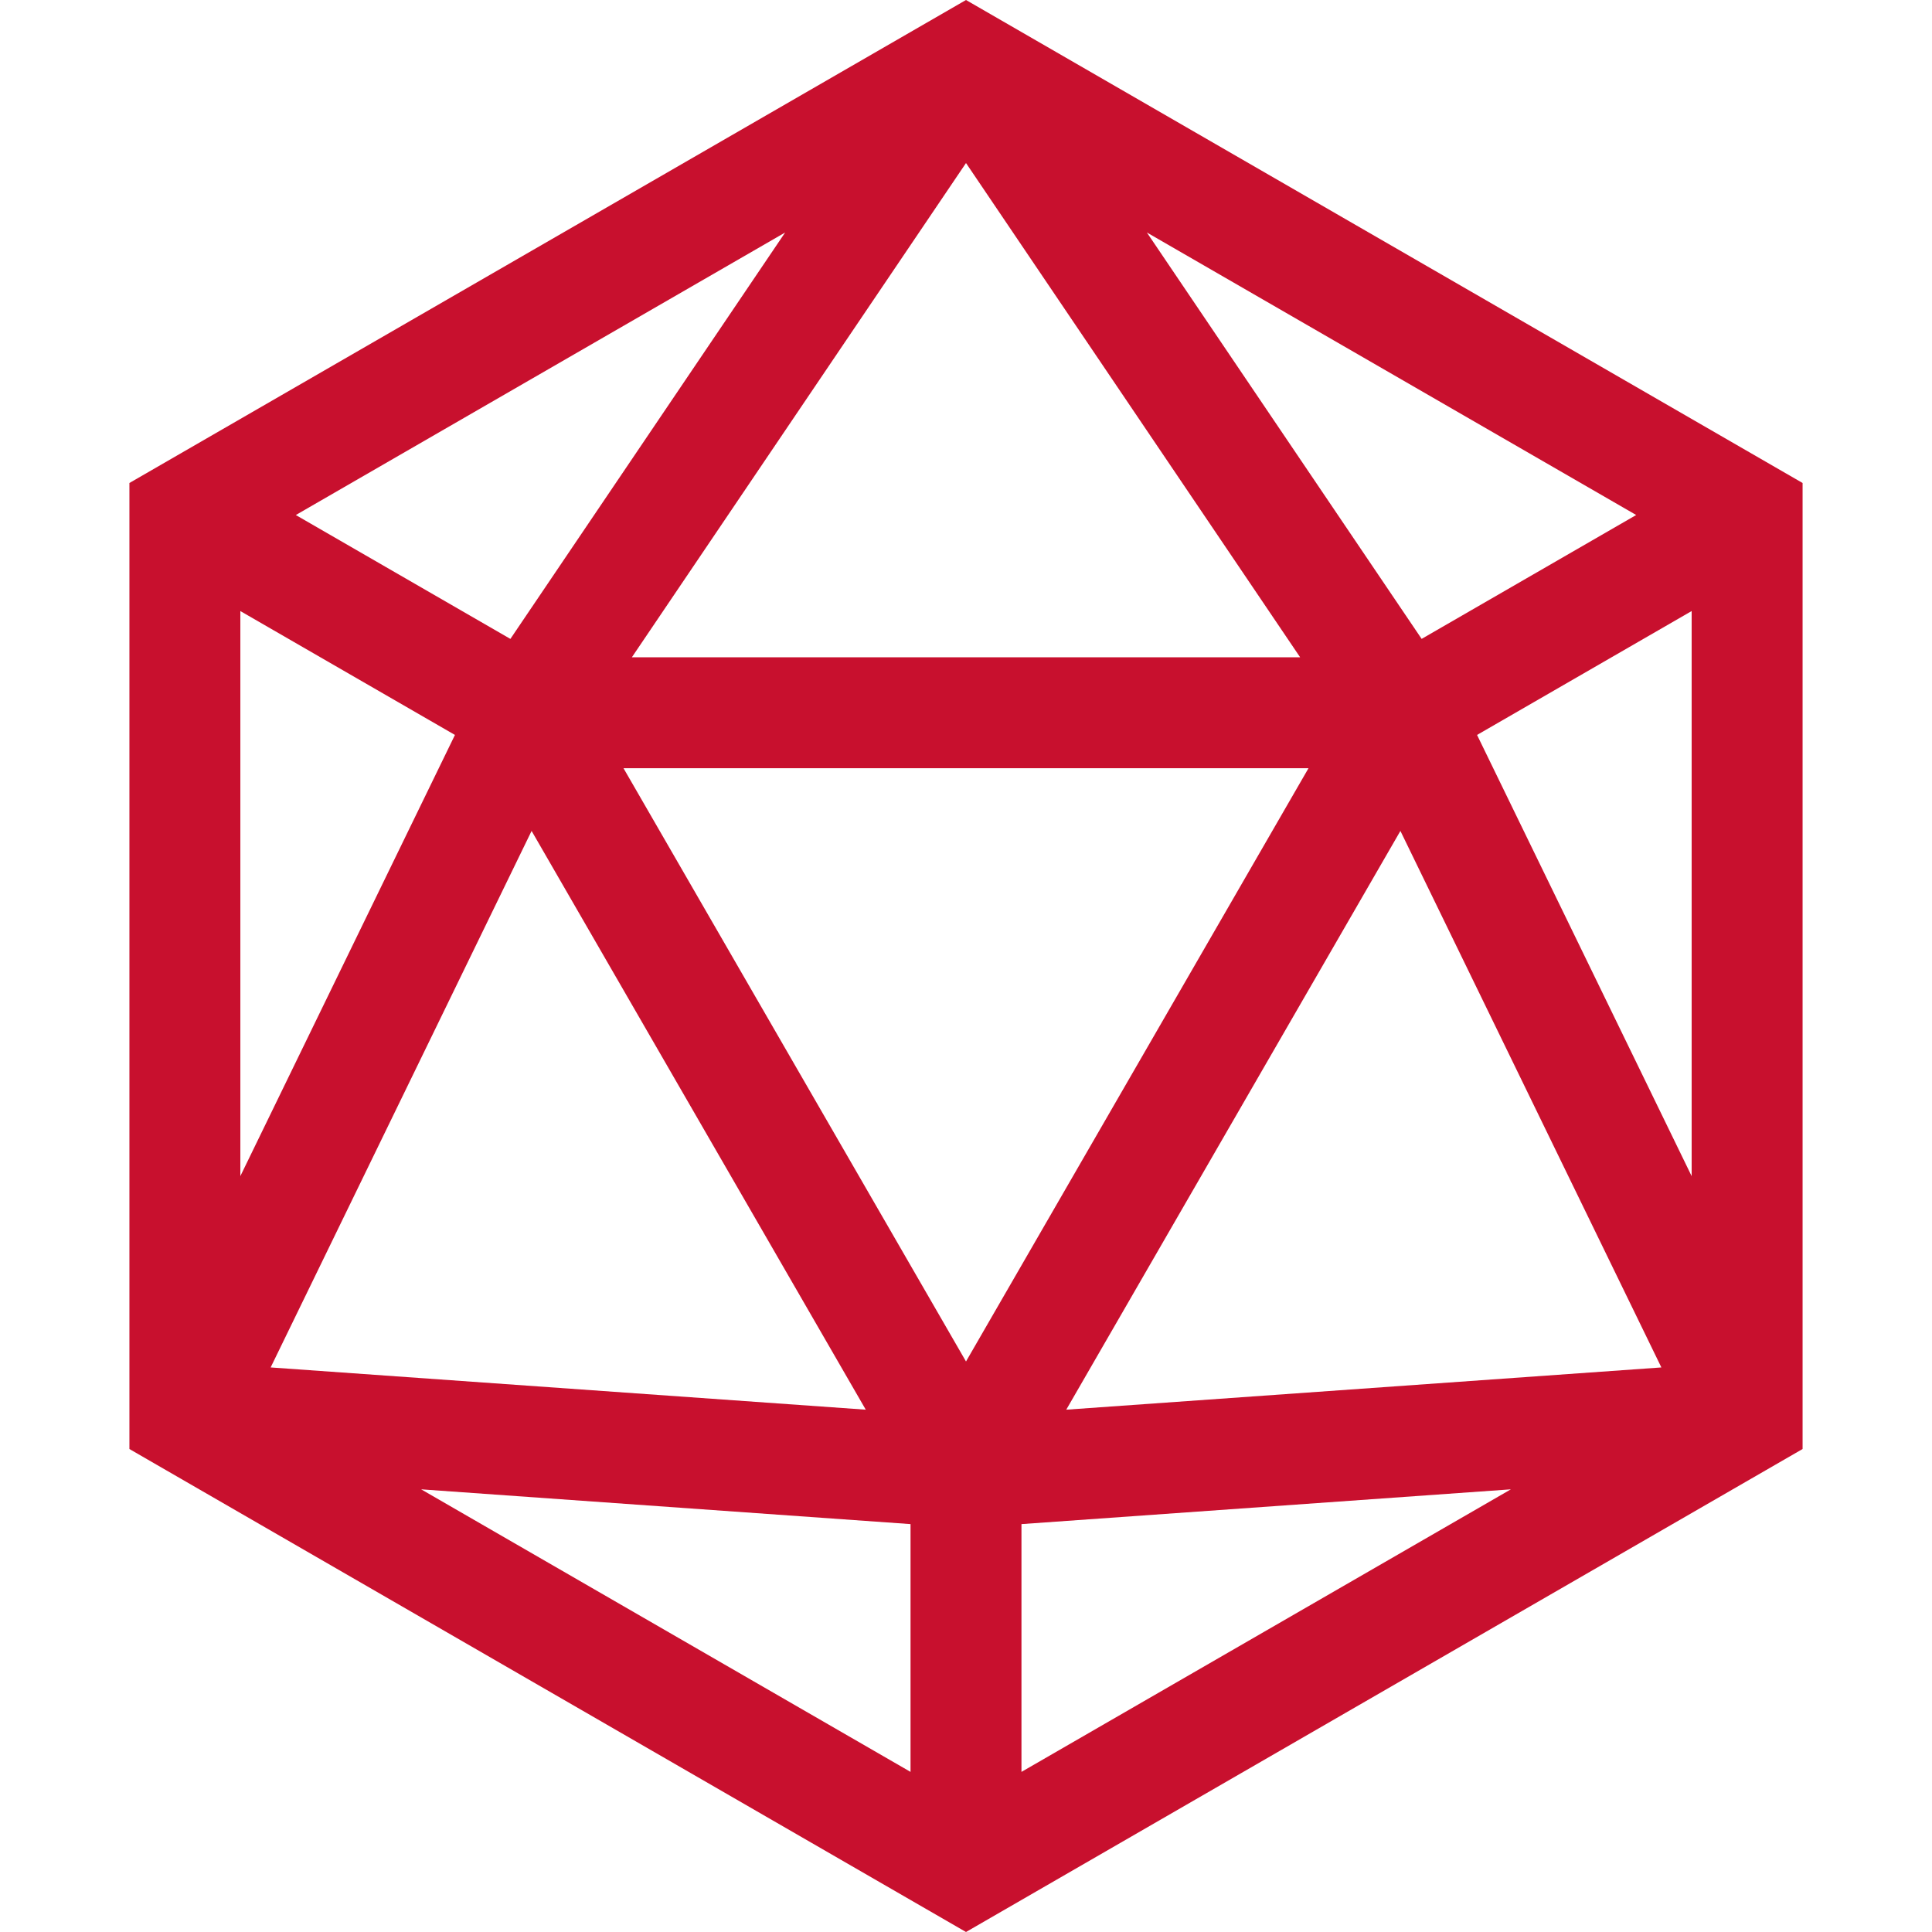
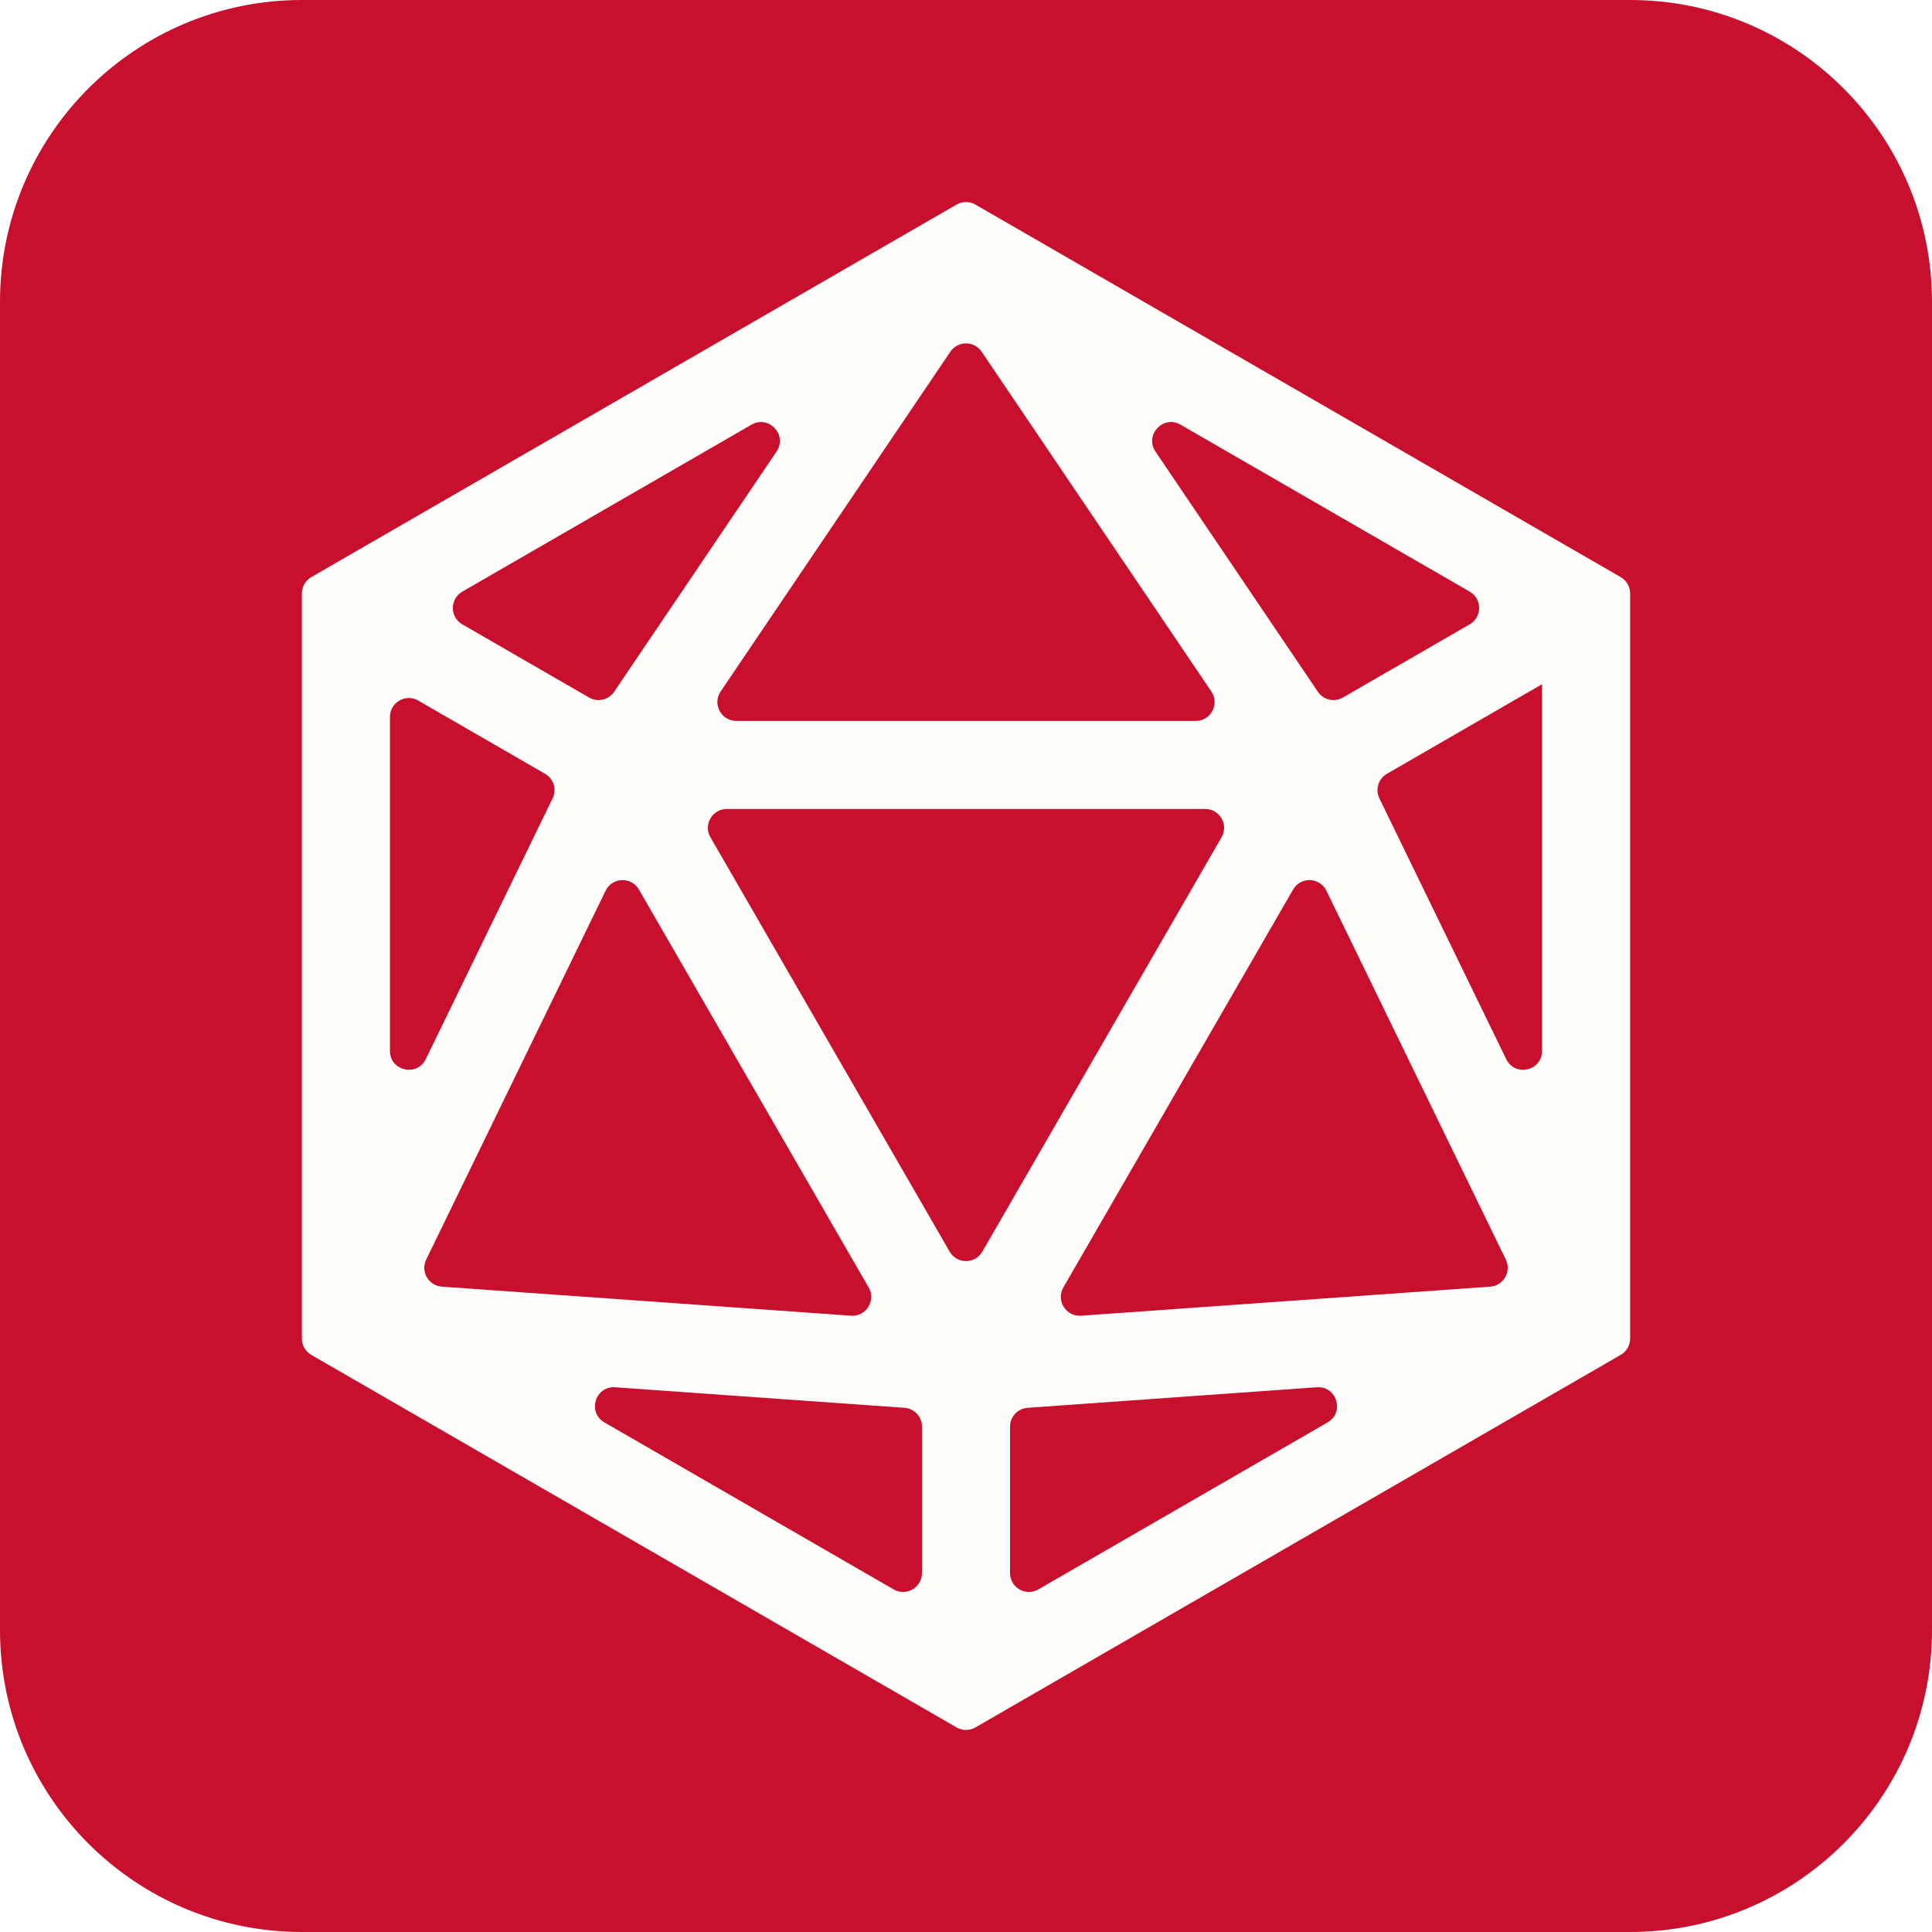
<svg xmlns="http://www.w3.org/2000/svg" width="512" height="512" viewBox="0 0 512 512" fill="none">
-   <path d="M256 0L34.296 127.998V384.002L41.639 388.244L256 512L477.704 384.002V127.998L256 0ZM256 43.206L344.552 174.191H167.448L256 43.206ZM208.071 61.616L135.258 169.317L78.393 136.489L208.071 61.616ZM303.936 61.616L433.607 136.482L376.749 169.31L303.936 61.616ZM63.694 161.939L120.566 194.767L63.694 311.684V161.939ZM448.306 161.939V311.691L391.434 194.767L448.298 161.939H448.306ZM165.23 203.581H346.77L256 360.805L165.23 203.581ZM140.878 220.204L229.437 373.58L71.725 362.384L140.878 220.204ZM371.122 220.204L440.282 362.384L282.57 373.58L371.122 220.204ZM111.609 394.688L241.301 403.903V469.568L111.609 394.688ZM400.398 394.688L270.699 469.568V403.903L400.398 394.688Z" fill="#C8102E" />
+   <rect width="512" height="512" rx="80" fill="#C8102E" />
+   <path d="M253.5 54.217C255.047 53.324 256.953 53.324 258.5 54.217L429.5 152.942C431.047 153.836 432 155.486 432 157.272V354.728C432 356.514 431.047 358.164 429.5 359.058L258.5 457.783C256.953 458.676 255.047 458.676 253.5 457.783L85.828 360.981L82.499 359.059C80.953 358.165 80 356.514 80 354.729V157.272C80 155.486 80.953 153.836 82.5 152.942L253.5 54.217ZM163.032 367.637C157.74 367.261 155.583 374.301 160.178 376.954L236.831 421.211C240.164 423.135 244.331 420.73 244.331 416.881V378.07C244.331 375.447 242.303 373.269 239.686 373.083L163.032 367.637ZM351.826 376.954C356.421 374.301 354.264 367.261 348.972 367.637L272.314 373.083C269.697 373.269 267.669 375.447 267.669 378.07V416.881C267.669 420.73 271.836 423.136 275.169 421.212L351.826 376.954ZM169.318 235.737C167.314 232.266 162.244 232.446 160.491 236.05L112.947 333.803C111.399 336.986 113.559 340.726 117.09 340.977L225.521 348.675C229.519 348.959 232.209 344.658 230.205 341.187L169.318 235.737ZM351.509 236.05C349.756 232.446 344.687 232.266 342.683 235.737L281.801 341.187C279.797 344.658 282.487 348.958 286.484 348.675L394.915 340.977C398.446 340.726 400.606 336.986 399.058 333.803L351.509 236.05ZM192.602 214.387C188.753 214.387 186.348 218.554 188.271 221.887L251.67 331.699C253.594 335.033 258.406 335.033 260.33 331.699L323.729 221.887C325.652 218.554 323.247 214.387 319.398 214.387H192.602ZM408.655 181.329L367.548 205.062C365.275 206.374 364.404 209.219 365.552 211.579L399.166 280.688C401.487 285.458 408.662 283.806 408.662 278.5V181.334C408.662 181.332 408.661 181.329 408.658 181.329H408.655ZM110.837 185.658C107.504 183.734 103.338 186.14 103.338 189.988V278.495C103.338 283.801 110.513 285.454 112.834 280.683L146.448 211.579C147.596 209.219 146.724 206.373 144.451 205.062L110.837 185.658ZM260.143 93.2C258.16 90.267 253.84 90.267 251.857 93.2L190.976 183.255C188.731 186.575 191.11 191.056 195.118 191.056H316.882C320.89 191.056 323.269 186.575 321.024 183.255L260.143 93.2ZM205.791 119.674C208.762 115.278 203.743 109.891 199.148 112.544L122.507 156.795C119.174 158.72 119.173 163.532 122.507 165.456L156.115 184.857C158.388 186.169 161.287 185.502 162.757 183.328L205.791 119.674ZM312.857 112.544C308.262 109.891 303.244 115.279 306.216 119.675L349.248 183.322C350.718 185.496 353.618 186.164 355.891 184.852L389.494 165.45C392.827 163.526 392.827 158.715 389.494 156.79L312.857 112.544Z" fill="#FFFEFB" />
</svg>
